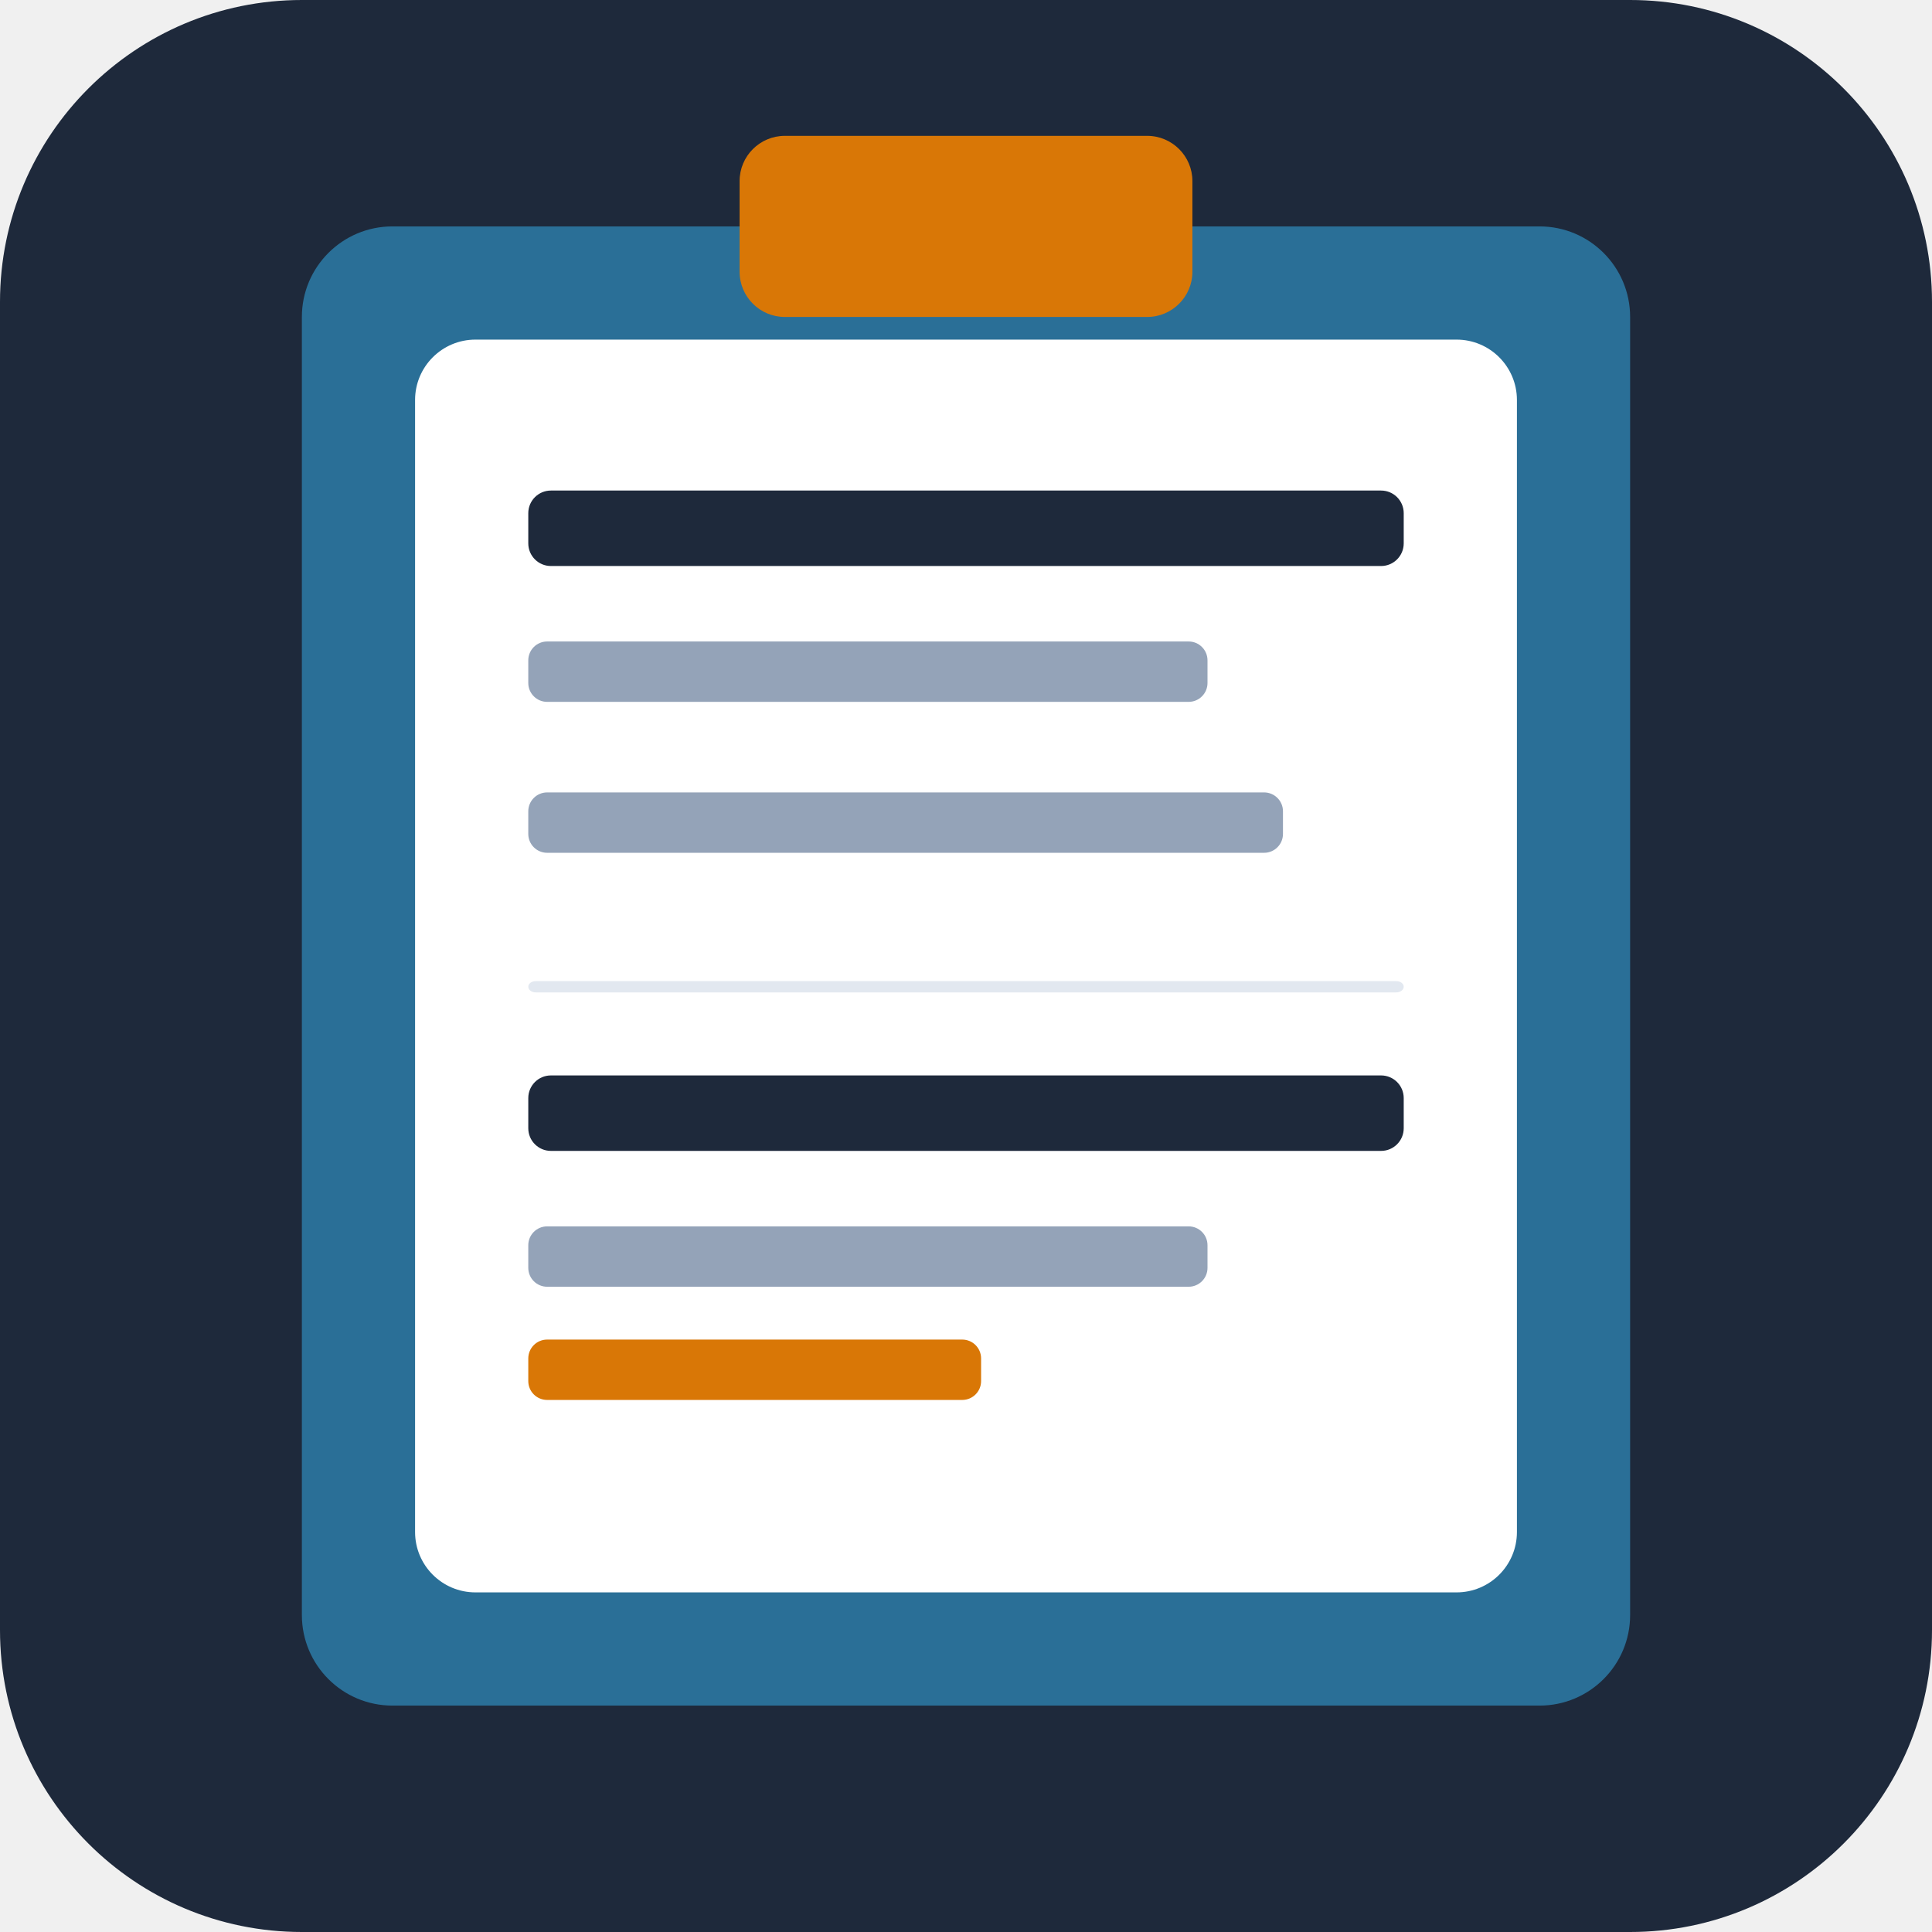
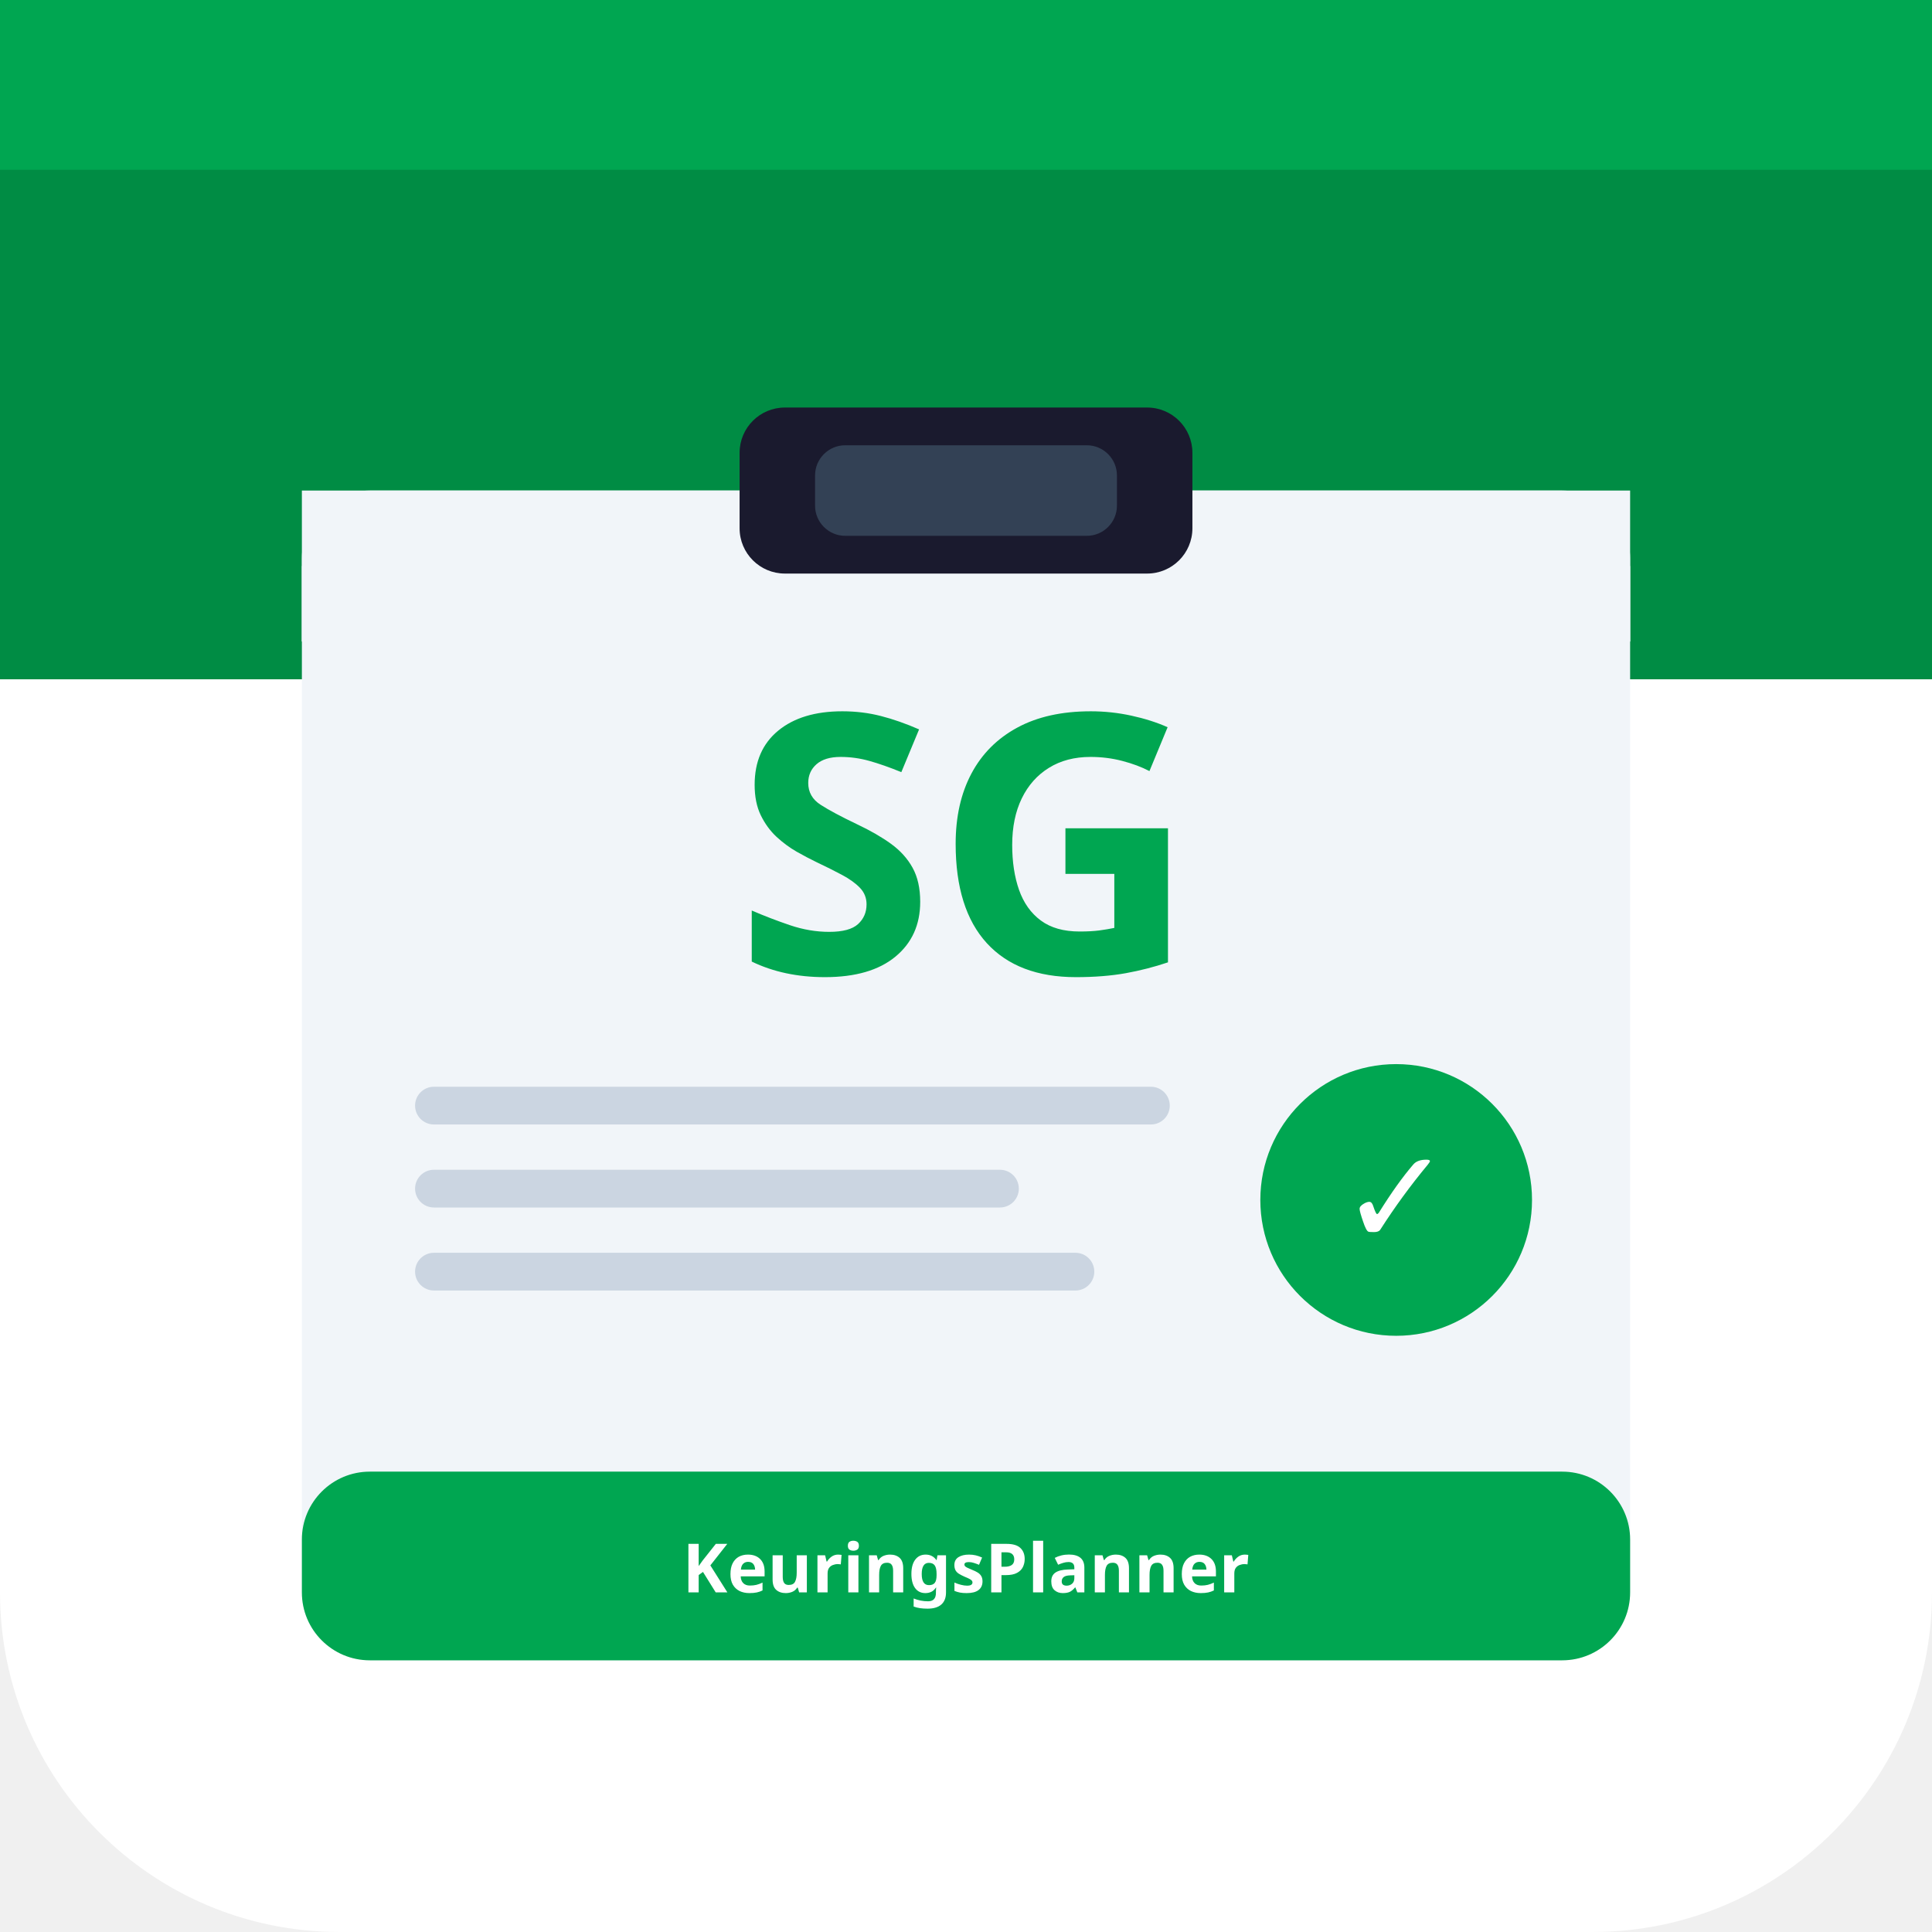
<svg xmlns="http://www.w3.org/2000/svg" viewBox="0 0 512 512">
-   <rect width="512" height="512" rx="80" fill="#1E293B" />
-   <rect x="80" y="60" width="352" height="392" rx="24" fill="#2A6F97" />
-   <rect x="110" y="90" width="292" height="332" rx="16" fill="#fff" />
-   <rect x="140" y="130" width="232" height="20" rx="6" fill="#1E293B" />
-   <rect x="140" y="170" width="180" height="16" rx="5" fill="#94A3B8" />
-   <rect x="140" y="210" width="200" height="16" rx="5" fill="#94A3B8" />
-   <rect x="140" y="260" width="232" height="3" rx="2" fill="#E2E8F0" />
-   <rect x="140" y="285" width="232" height="20" rx="6" fill="#1E293B" />
-   <rect x="140" y="325" width="180" height="16" rx="5" fill="#94A3B8" />
-   <rect x="140" y="355" width="120" height="16" rx="5" fill="#D97706" />
-   <rect x="196" y="36" width="120" height="48" rx="12" fill="#D97706" />
+   <rect width="512" height="512" rx="90" fill="#fff" />
+   <rect width="512" height="180" rx="0" fill="#00A651" />
+   <rect width="512" height="90" rx="0" fill="#00A651" />
+   <rect x="0" y="90" width="512" height="90" rx="0" fill="#008C44" />
+   <rect width="512" height="180" rx="90" fill="none" />
+   <rect x="0" y="0" width="512" height="90" rx="0" fill="#00A651" />
+   <rect x="0" y="0" width="512" height="90" fill="#00A651" rx="90" />
+   <rect x="0" y="45" width="512" height="135" fill="#008C44" />
+   <rect x="80" y="130" width="352" height="310" rx="18" fill="#F1F5F9" />
+   <rect x="80" y="130" width="352" height="40" rx="0" fill="#F1F5F9" />
+   <rect x="80" y="150" width="352" height="20" fill="#F1F5F9" />
+   <rect x="196" y="108" width="120" height="44" rx="12" fill="#1A1A2E" />
+   <rect x="216" y="118" width="80" height="24" rx="8" fill="#334155" />
+   <text x="256" y="258" font-family="sans-serif" font-size="96" font-weight="800" fill="#00A651" text-anchor="middle">SG</text>
+   <rect x="110" y="288" width="200" height="10" rx="5" fill="#CBD5E1" />
+   <rect x="110" y="310" width="160" height="10" rx="5" fill="#CBD5E1" />
+   <rect x="110" y="332" width="180" height="10" rx="5" fill="#CBD5E1" />
+   <circle cx="370" cy="318" r="36" fill="#00A651" />
+   <text x="370" y="330" font-family="sans-serif" font-size="36" font-weight="700" fill="#fff" text-anchor="middle">✓</text>
+   <rect x="80" y="390" width="352" height="50" rx="18" fill="#00A651" />
+   <text x="256" y="422" font-family="sans-serif" font-size="18" font-weight="700" fill="#fff" text-anchor="middle">KeuringsPlanner</text>
</svg>
